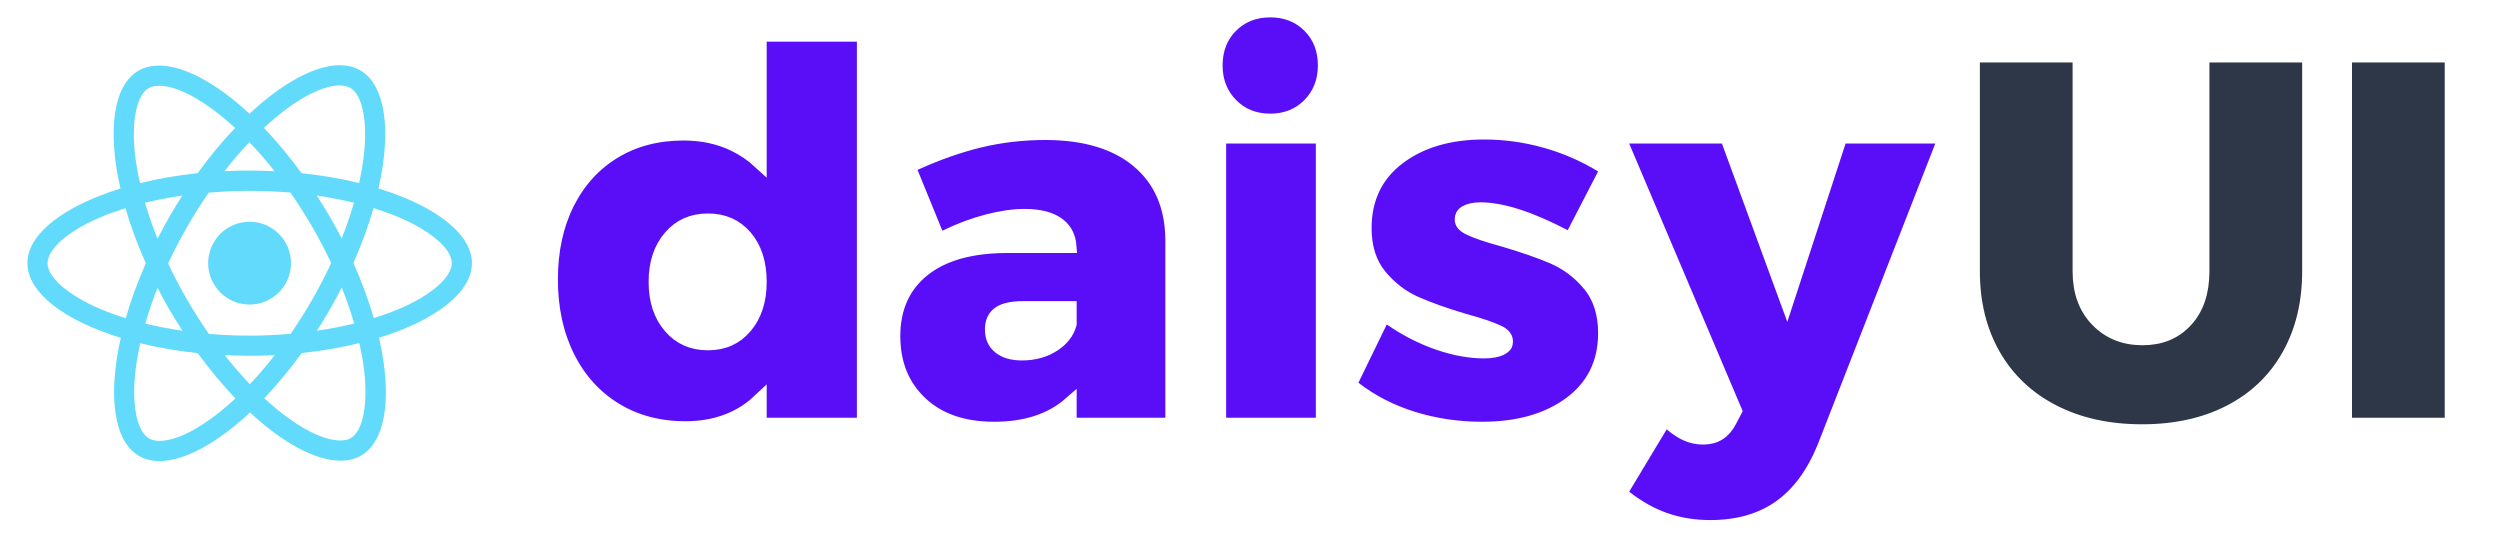
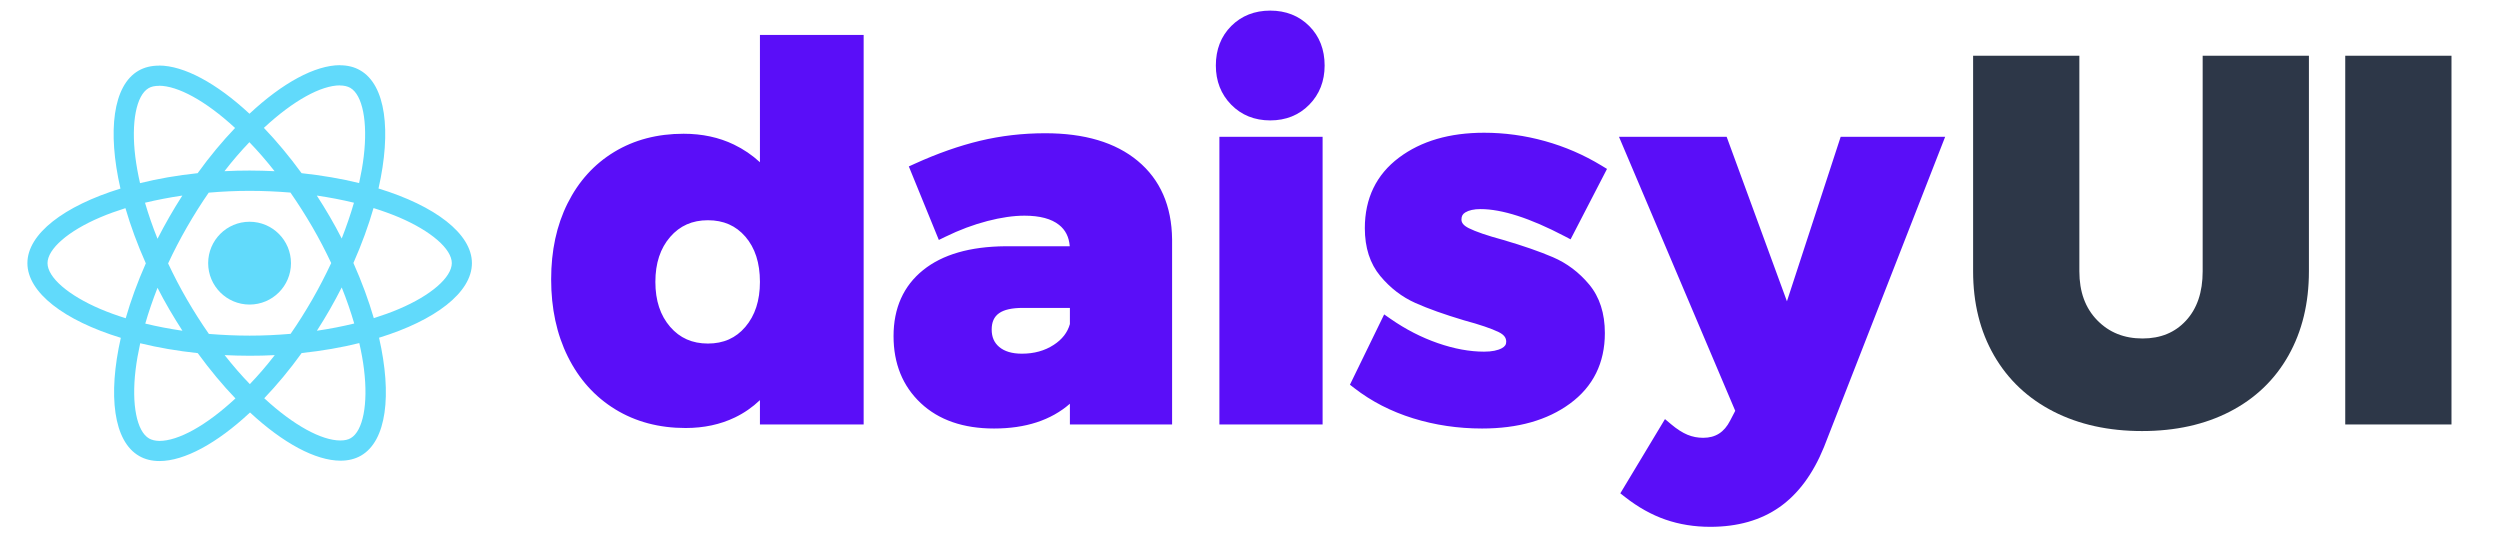
<svg xmlns="http://www.w3.org/2000/svg" version="1.1" width="370" height="80" viewBox="0 0 370 80" xml:space="preserve">
  <defs>
    </defs>
  <g transform="matrix(1 0 0 1 222.77 40.32)" id="QxfIJyE8BJ_bO-BJK5J65">
    <g style="" vector-effect="non-scaling-stroke">
      <g transform="matrix(1 0 0 1 -38.04 -0.55)" id="ptKa6I9S10rkQjzjRIUO8">
-         <path style="stroke: rgb(255,255,255); stroke-width: 2; stroke-dasharray: none; stroke-linecap: butt; stroke-dashoffset: 0; stroke-linejoin: miter; stroke-miterlimit: 4; fill: rgb(90,14,248); fill-rule: nonzero; opacity: 1;" vector-effect="non-scaling-stroke" transform=" translate(-102.16, -37.2)" d="M 29.9 21.441 L 29.9 2.6 L 45.25 2.6 L 45.25 60.25 L 29.9 60.25 L 29.9 56.65 C 28.799 57.7 27.564 58.555 26.196 59.214 C 24.031 60.256 21.596 60.775 18.9 60.775 C 14.971 60.775 11.489 59.852 8.477 58.002 C 5.464 56.152 3.124 53.548 1.467 50.207 C -0.18 46.888 -1 43.073 -1 38.775 C -1 34.526 -0.192 30.773 1.431 27.528 C 3.064 24.262 5.367 21.719 8.331 19.92 C 11.293 18.122 14.722 17.225 18.6 17.225 C 21.346 17.225 23.832 17.757 26.047 18.824 C 27.468 19.509 28.753 20.382 29.9 21.441 Z M 22.2 48.275 C 24.512 48.275 26.332 47.462 27.739 45.813 C 29.176 44.13 29.9 41.923 29.9 39.15 C 29.9 36.328 29.176 34.11 27.744 32.454 C 26.337 30.828 24.515 30.025 22.2 30.025 C 19.886 30.025 18.051 30.84 16.618 32.492 C 15.16 34.175 14.425 36.379 14.425 39.15 C 14.425 41.921 15.16 44.125 16.618 45.808 C 18.051 47.46 19.886 48.275 22.2 48.275 Z M 75.754 33.875 C 75.646 32.497 75.119 31.463 74.166 30.709 C 73.04 29.816 71.343 29.35 69.05 29.35 C 67.441 29.35 65.611 29.613 63.563 30.143 C 61.504 30.676 59.43 31.452 57.339 32.474 L 56.378 32.943 L 51.936 22.063 L 52.811 21.665 C 56.167 20.139 59.39 19.006 62.479 18.265 C 65.582 17.522 68.797 17.15 72.125 17.15 C 77.942 17.15 82.516 18.504 85.814 21.243 C 89.15 24.014 90.847 27.907 90.9 32.85 L 90.9 60.25 L 75.775 60.25 L 75.775 57.182 C 72.972 59.629 69.214 60.85 64.55 60.85 C 60.01 60.85 56.377 59.603 53.703 57.091 C 51.02 54.571 49.675 51.243 49.675 47.175 C 49.675 43.032 51.142 39.742 54.061 37.396 C 56.931 35.089 60.983 33.927 66.2 33.875 L 75.754 33.875 Z M 75.775 45.392 L 75.775 43 L 68.825 43 C 65.574 43 64.2 44.026 64.2 46.2 C 64.2 47.313 64.564 48.144 65.308 48.774 C 66.087 49.433 67.196 49.775 68.675 49.775 C 70.487 49.775 72.047 49.34 73.38 48.474 C 74.637 47.657 75.423 46.639 75.775 45.392 Z M 105.425 15.25 C 103.112 15.25 101.166 14.472 99.649 12.925 C 98.136 11.384 97.375 9.431 97.375 7.125 C 97.375 4.768 98.137 2.799 99.655 1.28 C 101.173 -0.237 103.116 -1 105.425 -1 C 107.734 -1 109.677 -0.237 111.195 1.28 C 112.713 2.799 113.475 4.768 113.475 7.125 C 113.475 9.431 112.714 11.384 111.201 12.925 C 109.684 14.472 107.738 15.25 105.425 15.25 Z M 113.175 17.675 L 113.175 60.25 L 97.9 60.25 L 97.9 17.675 L 113.175 17.675 Z M 136.775 60.85 C 133.226 60.85 129.826 60.348 126.579 59.343 C 123.316 58.333 120.409 56.84 117.862 54.865 L 117.22 54.367 L 122.287 43.962 L 123.246 44.629 C 125.472 46.177 127.802 47.373 130.24 48.218 C 132.664 49.058 134.942 49.475 137.075 49.475 C 138.22 49.475 139.096 49.296 139.707 48.961 C 140.171 48.706 140.35 48.423 140.35 48 C 140.35 47.412 140.026 46.966 139.223 46.573 C 138.167 46.057 136.457 45.475 134.089 44.833 C 131.201 43.972 128.812 43.12 126.918 42.276 C 124.926 41.388 123.191 40.056 121.719 38.29 C 120.185 36.449 119.425 34.072 119.425 31.2 C 119.425 26.79 121.119 23.28 124.475 20.762 C 127.76 18.299 131.97 17.075 137.075 17.075 C 140.116 17.075 143.119 17.487 146.081 18.312 C 149.044 19.136 151.841 20.348 154.469 21.945 L 155.267 22.43 L 149.876 32.852 L 148.986 32.386 C 143.866 29.704 139.71 28.375 136.55 28.375 C 135.57 28.375 134.822 28.547 134.294 28.867 C 133.896 29.109 133.725 29.421 133.725 29.925 C 133.725 30.404 134.034 30.811 134.822 31.206 C 135.85 31.72 137.545 32.301 139.906 32.94 C 142.842 33.801 145.291 34.651 147.256 35.493 C 149.328 36.381 151.117 37.727 152.617 39.521 C 154.177 41.388 154.95 43.803 154.95 46.725 C 154.95 51.14 153.214 54.654 149.778 57.169 C 146.419 59.63 142.075 60.85 136.775 60.85 Z M 174.245 58.232 L 157.039 17.675 L 172.974 17.675 L 181.896 42.021 L 189.85 17.675 L 205.314 17.675 L 204.781 19.039 L 187.376 63.603 C 185.758 67.57 183.568 70.537 180.8 72.481 C 178.022 74.431 174.596 75.4 170.55 75.4 C 168.191 75.4 165.981 75.045 163.923 74.332 C 161.865 73.62 159.868 72.503 157.933 70.987 L 157.237 70.442 L 163.847 59.455 L 164.744 60.21 C 165.62 60.948 166.434 61.468 167.181 61.775 C 167.909 62.075 168.68 62.225 169.5 62.225 C 171.319 62.225 172.604 61.415 173.488 59.689 L 174.245 58.232 Z" stroke-linecap="round" />
+         <path style="none; stroke-width: 2; stroke-dasharray: none; stroke-linecap: butt; stroke-dashoffset: 0; stroke-linejoin: miter; stroke-miterlimit: 4; fill: rgb(90,14,248); fill-rule: nonzero; opacity: 1;" vector-effect="non-scaling-stroke" transform=" translate(-102.16, -37.2)" d="M 29.9 21.441 L 29.9 2.6 L 45.25 2.6 L 45.25 60.25 L 29.9 60.25 L 29.9 56.65 C 28.799 57.7 27.564 58.555 26.196 59.214 C 24.031 60.256 21.596 60.775 18.9 60.775 C 14.971 60.775 11.489 59.852 8.477 58.002 C 5.464 56.152 3.124 53.548 1.467 50.207 C -0.18 46.888 -1 43.073 -1 38.775 C -1 34.526 -0.192 30.773 1.431 27.528 C 3.064 24.262 5.367 21.719 8.331 19.92 C 11.293 18.122 14.722 17.225 18.6 17.225 C 21.346 17.225 23.832 17.757 26.047 18.824 C 27.468 19.509 28.753 20.382 29.9 21.441 Z M 22.2 48.275 C 24.512 48.275 26.332 47.462 27.739 45.813 C 29.176 44.13 29.9 41.923 29.9 39.15 C 29.9 36.328 29.176 34.11 27.744 32.454 C 26.337 30.828 24.515 30.025 22.2 30.025 C 19.886 30.025 18.051 30.84 16.618 32.492 C 15.16 34.175 14.425 36.379 14.425 39.15 C 14.425 41.921 15.16 44.125 16.618 45.808 C 18.051 47.46 19.886 48.275 22.2 48.275 Z M 75.754 33.875 C 75.646 32.497 75.119 31.463 74.166 30.709 C 73.04 29.816 71.343 29.35 69.05 29.35 C 67.441 29.35 65.611 29.613 63.563 30.143 C 61.504 30.676 59.43 31.452 57.339 32.474 L 56.378 32.943 L 51.936 22.063 L 52.811 21.665 C 56.167 20.139 59.39 19.006 62.479 18.265 C 65.582 17.522 68.797 17.15 72.125 17.15 C 77.942 17.15 82.516 18.504 85.814 21.243 C 89.15 24.014 90.847 27.907 90.9 32.85 L 90.9 60.25 L 75.775 60.25 L 75.775 57.182 C 72.972 59.629 69.214 60.85 64.55 60.85 C 60.01 60.85 56.377 59.603 53.703 57.091 C 51.02 54.571 49.675 51.243 49.675 47.175 C 49.675 43.032 51.142 39.742 54.061 37.396 C 56.931 35.089 60.983 33.927 66.2 33.875 L 75.754 33.875 Z M 75.775 45.392 L 75.775 43 L 68.825 43 C 65.574 43 64.2 44.026 64.2 46.2 C 64.2 47.313 64.564 48.144 65.308 48.774 C 66.087 49.433 67.196 49.775 68.675 49.775 C 70.487 49.775 72.047 49.34 73.38 48.474 C 74.637 47.657 75.423 46.639 75.775 45.392 Z M 105.425 15.25 C 103.112 15.25 101.166 14.472 99.649 12.925 C 98.136 11.384 97.375 9.431 97.375 7.125 C 97.375 4.768 98.137 2.799 99.655 1.28 C 101.173 -0.237 103.116 -1 105.425 -1 C 107.734 -1 109.677 -0.237 111.195 1.28 C 112.713 2.799 113.475 4.768 113.475 7.125 C 113.475 9.431 112.714 11.384 111.201 12.925 C 109.684 14.472 107.738 15.25 105.425 15.25 Z M 113.175 17.675 L 113.175 60.25 L 97.9 60.25 L 97.9 17.675 L 113.175 17.675 Z M 136.775 60.85 C 133.226 60.85 129.826 60.348 126.579 59.343 C 123.316 58.333 120.409 56.84 117.862 54.865 L 117.22 54.367 L 122.287 43.962 L 123.246 44.629 C 125.472 46.177 127.802 47.373 130.24 48.218 C 132.664 49.058 134.942 49.475 137.075 49.475 C 138.22 49.475 139.096 49.296 139.707 48.961 C 140.171 48.706 140.35 48.423 140.35 48 C 140.35 47.412 140.026 46.966 139.223 46.573 C 138.167 46.057 136.457 45.475 134.089 44.833 C 131.201 43.972 128.812 43.12 126.918 42.276 C 124.926 41.388 123.191 40.056 121.719 38.29 C 120.185 36.449 119.425 34.072 119.425 31.2 C 119.425 26.79 121.119 23.28 124.475 20.762 C 127.76 18.299 131.97 17.075 137.075 17.075 C 140.116 17.075 143.119 17.487 146.081 18.312 C 149.044 19.136 151.841 20.348 154.469 21.945 L 155.267 22.43 L 149.876 32.852 L 148.986 32.386 C 143.866 29.704 139.71 28.375 136.55 28.375 C 135.57 28.375 134.822 28.547 134.294 28.867 C 133.896 29.109 133.725 29.421 133.725 29.925 C 133.725 30.404 134.034 30.811 134.822 31.206 C 135.85 31.72 137.545 32.301 139.906 32.94 C 142.842 33.801 145.291 34.651 147.256 35.493 C 149.328 36.381 151.117 37.727 152.617 39.521 C 154.177 41.388 154.95 43.803 154.95 46.725 C 154.95 51.14 153.214 54.654 149.778 57.169 C 146.419 59.63 142.075 60.85 136.775 60.85 Z M 174.245 58.232 L 157.039 17.675 L 172.974 17.675 L 181.896 42.021 L 189.85 17.675 L 205.314 17.675 L 204.781 19.039 L 187.376 63.603 C 185.758 67.57 183.568 70.537 180.8 72.481 C 178.022 74.431 174.596 75.4 170.55 75.4 C 168.191 75.4 165.981 75.045 163.923 74.332 C 161.865 73.62 159.868 72.503 157.933 70.987 L 157.237 70.442 L 163.847 59.455 L 164.744 60.21 C 165.62 60.948 166.434 61.468 167.181 61.775 C 167.909 62.075 168.68 62.225 169.5 62.225 C 171.319 62.225 172.604 61.415 173.488 59.689 L 174.245 58.232 Z" stroke-linecap="round" />
      </g>
      <g transform="matrix(1 0 0 1 104.65 -4.3)" id="YLnRxdl7VaKrMIMy21b_x">
-         <path style="stroke: rgb(255,255,255); stroke-width: 2; stroke-dasharray: none; stroke-linecap: butt; stroke-dashoffset: 0; stroke-linejoin: miter; stroke-miterlimit: 4; fill: rgb(45,55,72); fill-rule: nonzero; opacity: 1;" vector-effect="non-scaling-stroke" transform=" translate(-244.85, -33.45)" d="M 234.45 61.225 C 229.498 61.225 225.13 60.266 221.358 58.341 C 217.562 56.404 214.619 53.631 212.546 50.037 C 210.48 46.454 209.45 42.294 209.45 37.575 L 209.45 5.675 L 225.175 5.675 L 225.175 37.575 C 225.175 40.625 226.057 43.023 227.816 44.827 C 229.574 46.63 231.789 47.525 234.525 47.525 C 237.203 47.525 239.323 46.648 240.953 44.884 C 242.596 43.106 243.425 40.687 243.425 37.575 L 243.425 5.675 L 259.15 5.675 L 259.15 37.575 C 259.15 42.291 258.147 46.447 256.134 50.027 C 254.113 53.624 251.219 56.399 247.472 58.338 C 243.748 60.265 239.403 61.225 234.45 61.225 Z M 280.25 60.25 L 264.525 60.25 L 264.525 5.675 L 280.25 5.675 L 280.25 60.25 Z" stroke-linecap="round" />
+         <path style="none; stroke-width: 2; stroke-dasharray: none; stroke-linecap: butt; stroke-dashoffset: 0; stroke-linejoin: miter; stroke-miterlimit: 4; fill: rgb(45,55,72); fill-rule: nonzero; opacity: 1;" vector-effect="non-scaling-stroke" transform=" translate(-244.85, -33.45)" d="M 234.45 61.225 C 229.498 61.225 225.13 60.266 221.358 58.341 C 217.562 56.404 214.619 53.631 212.546 50.037 C 210.48 46.454 209.45 42.294 209.45 37.575 L 209.45 5.675 L 225.175 5.675 L 225.175 37.575 C 225.175 40.625 226.057 43.023 227.816 44.827 C 229.574 46.63 231.789 47.525 234.525 47.525 C 237.203 47.525 239.323 46.648 240.953 44.884 C 242.596 43.106 243.425 40.687 243.425 37.575 L 243.425 5.675 L 259.15 5.675 L 259.15 37.575 C 259.15 42.291 258.147 46.447 256.134 50.027 C 254.113 53.624 251.219 56.399 247.472 58.338 C 243.748 60.265 239.403 61.225 234.45 61.225 Z M 280.25 60.25 L 264.525 60.25 L 264.525 5.675 L 280.25 5.675 L 280.25 60.25 Z" stroke-linecap="round" />
      </g>
    </g>
  </g>
  <g transform="matrix(0.03 0 0 0.03 36.95 38.94)" id="Ydu_GM4qF5Db4twqdQaZJ">
    <g style="" vector-effect="non-scaling-stroke">
      <g transform="matrix(4.47 0 0 4.47 0 0)" id="6OT_CLfObz4uAtk_uqp2h">
        <path style="stroke: none; stroke-width: 1; stroke-dasharray: none; stroke-linecap: butt; stroke-dashoffset: 0; stroke-linejoin: miter; stroke-miterlimit: 4; fill: rgb(97,218,251); fill-rule: nonzero; opacity: 1;" vector-effect="non-scaling-stroke" transform=" translate(-421, -296.45)" d="M 666.3 296.5 C 666.3 264 625.6 233.2 563.2 214.1 C 577.6 150.5 571.2 99.9 543 83.7 C 536.5 79.9 528.9 78.1 520.6 78.1 L 520.6 100.4 C 525.2 100.4 528.9 101.3 532 103 C 545.6 110.8 551.5 140.5 546.9 178.7 C 545.8 188.1 544 198 541.8 208.1 C 522.2 203.3 500.8 199.6 478.3 197.2 C 464.8 178.7 450.8 161.9 436.7 147.2 C 469.3 116.9 499.9 100.3 520.7 100.3 L 520.7 78 C 493.2 78 457.2 97.6 420.8 131.6 C 384.4 97.8 348.4 78.4 320.9 78.4 L 320.9 100.7 C 341.6 100.7 372.3 117.2 404.9 147.3 C 390.9 162 376.9 178.7 363.6 197.2 C 341 199.6 319.6 203.3 300 208.2 C 297.7 198.2 296 188.5 294.8 179.2 C 290.1 141 295.9 111.3 309.4 103.4 C 312.4 101.6 316.3 100.8 320.9 100.8 L 320.9 78.5 C 312.5 78.5 304.9 80.3 298.3 84.1 C 270.2 100.3 263.9 150.8 278.4 214.2 C 216.2 233.4 175.7 264.1 175.7 296.5 C 175.7 329 216.4 359.8 278.8 378.9 C 264.4 442.5 270.8 493.1 299 509.3 C 305.5 513.1 313.1 514.9 321.5 514.9 C 349 514.9 385 495.3 421.4 461.3 C 457.8 495.1 493.8 514.5 521.3 514.5 C 529.7 514.5 537.3 512.7 543.9 508.9 C 572 492.7 578.3 442.2 563.8 378.8 C 625.8 359.7 666.3 328.9 666.3 296.5 z M 536.1 229.8 C 532.4 242.7 527.8 256 522.6 269.3 C 518.5 261.3 514.2 253.3 509.5 245.3 C 504.9 237.3 500 229.5 495.1 221.9 C 509.3 224 523 226.6 536.1 229.8 z M 490.3 336.3 C 482.5 349.8 474.5 362.6 466.2 374.5 C 451.3 375.8 436.2 376.5 421 376.5 C 405.9 376.5 390.8 375.8 376 374.6 C 367.7 362.7 359.6 350 351.8 336.6 C 344.2 323.5 337.3 310.2 331 296.8 C 337.2 283.4 344.2 270 351.7 256.9 C 359.5 243.4 367.5 230.6 375.8 218.7 C 390.7 217.4 405.8 216.7 421 216.7 C 436.1 216.7 451.2 217.4 466 218.6 C 474.3 230.5 482.4 243.2 490.2 256.6 C 497.8 269.7 504.7 283 511 296.4 C 504.7 309.8 497.8 323.2 490.3 336.3 z M 522.6 323.3 C 528 336.7 532.6 350.1 536.4 363.1 C 523.3 366.3 509.5 369 495.2 371.1 C 500.1 363.4 505 355.5 509.6 347.4 C 514.2 339.4 518.5 331.3 522.6 323.3 z M 421.2 430 C 411.9 420.4 402.6 409.7 393.4 398 C 402.4 398.4 411.6 398.7 420.9 398.7 C 430.3 398.7 439.6 398.5 448.7 398 C 439.7 409.7 430.4 420.4 421.2 430 z M 346.8 371.1 C 332.6 369 318.9 366.4 305.8 363.2 C 309.5 350.3 314.1 337 319.3 323.7 C 323.4 331.7 327.7 339.7 332.4 347.7 C 337.1 355.7 341.9 363.5 346.8 371.1 z M 420.7 163 C 430 172.6 439.3 183.3 448.5 195 C 439.5 194.6 430.3 194.3 421 194.3 C 411.6 194.3 402.3 194.5 393.2 195 C 402.2 183.3 411.5 172.6 420.7 163 z M 346.7 221.9 C 341.8 229.6 336.9 237.5 332.3 245.6 C 327.7 253.6 323.4 261.6 319.3 269.6 C 313.9 256.2 309.3 242.8 305.5 229.8 C 318.6 226.7 332.4 224 346.7 221.9 z M 256.2 347.1 C 220.8 332 197.9 312.2 197.9 296.5 C 197.9 280.8 220.8 260.9 256.2 245.9 C 264.8 242.2 274.2 238.9 283.9 235.8 C 289.6 255.4 297.1 275.8 306.4 296.7 C 297.2 317.5 289.8 337.8 284.2 357.3 C 274.3 354.2 264.9 350.8 256.2 347.1 z M 310 490 C 296.4 482.2 290.5 452.5 295.1 414.3 C 296.2 404.9 298 395 300.2 384.9 C 319.8 389.7 341.2 393.4 363.7 395.8 C 377.2 414.3 391.2 431.1 405.3 445.8 C 372.7 476.1 342.1 492.7 321.3 492.7 C 316.8 492.6 313 491.7 310 490 z M 547.2 413.8 C 551.9 452 546.1 481.7 532.6 489.6 C 529.6 491.4 525.7 492.2 521.1 492.2 C 500.4 492.2 469.7 475.7 437.1 445.6 C 451.1 430.9 465.1 414.2 478.4 395.7 C 501 393.3 522.4 389.6 542 384.7 C 544.3 394.8 546.1 404.5 547.2 413.8 z M 585.7 347.1 C 577.1 350.8 567.7 354.1 558 357.2 C 552.3 337.6 544.8 317.2 535.5 296.3 C 544.7 275.5 552.1 255.2 557.7 235.7 C 567.6 238.8 577 242.2 585.8 245.9 C 621.2 261 644.1 280.8 644.1 296.5 C 644 312.2 621.1 332.1 585.7 347.1 z" stroke-linecap="round" />
      </g>
      <g transform="matrix(4.47 0 0 4.47 -0.45 0.22)" id="ci24TwqynJ2LLuCbwDIHQ">
        <path style="stroke: none; stroke-width: 1; stroke-dasharray: none; stroke-linecap: butt; stroke-dashoffset: 0; stroke-linejoin: miter; stroke-miterlimit: 4; fill: rgb(97,218,251); fill-rule: nonzero; opacity: 1;" vector-effect="non-scaling-stroke" transform=" translate(-45.7, -45.7)" d="M 0 45.7 C 0 20.461 20.461 0 45.7 0 C 70.939 0 91.4 20.461 91.4 45.7 C 91.4 70.939 70.939 91.4 45.7 91.4 C 20.461 91.4 0 70.939 0 45.7 z" stroke-linecap="round" />
      </g>
    </g>
  </g>
</svg>
